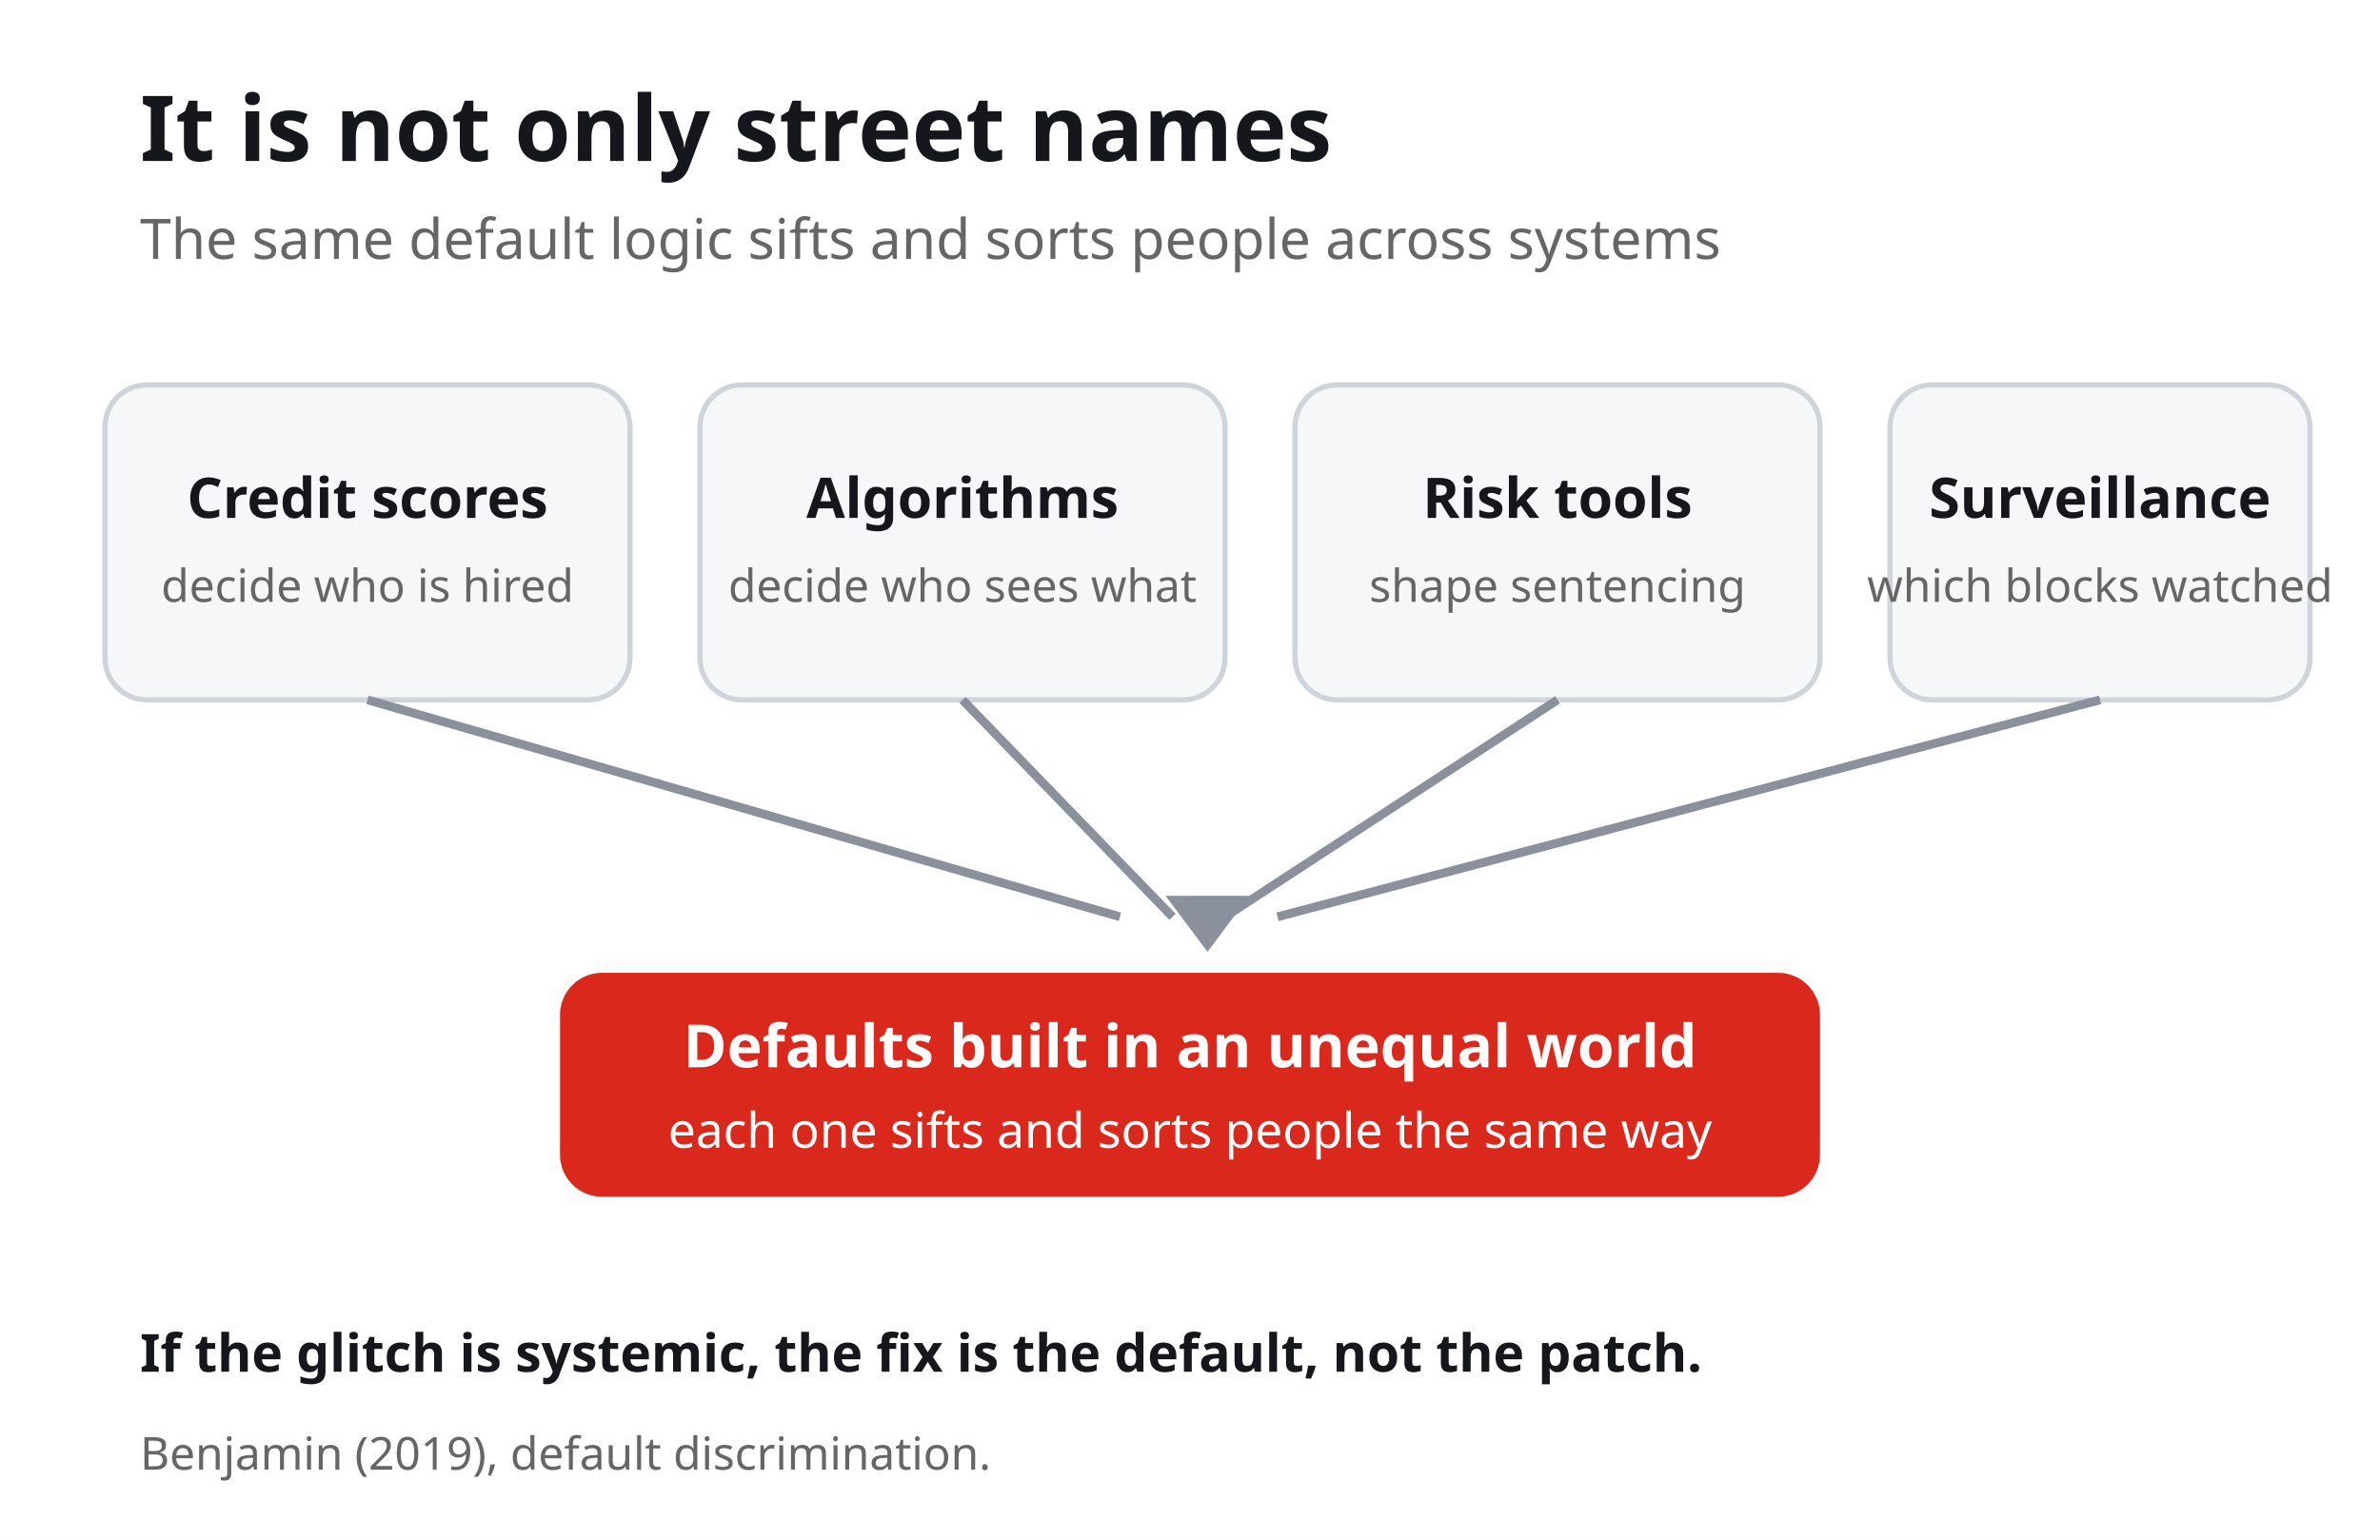
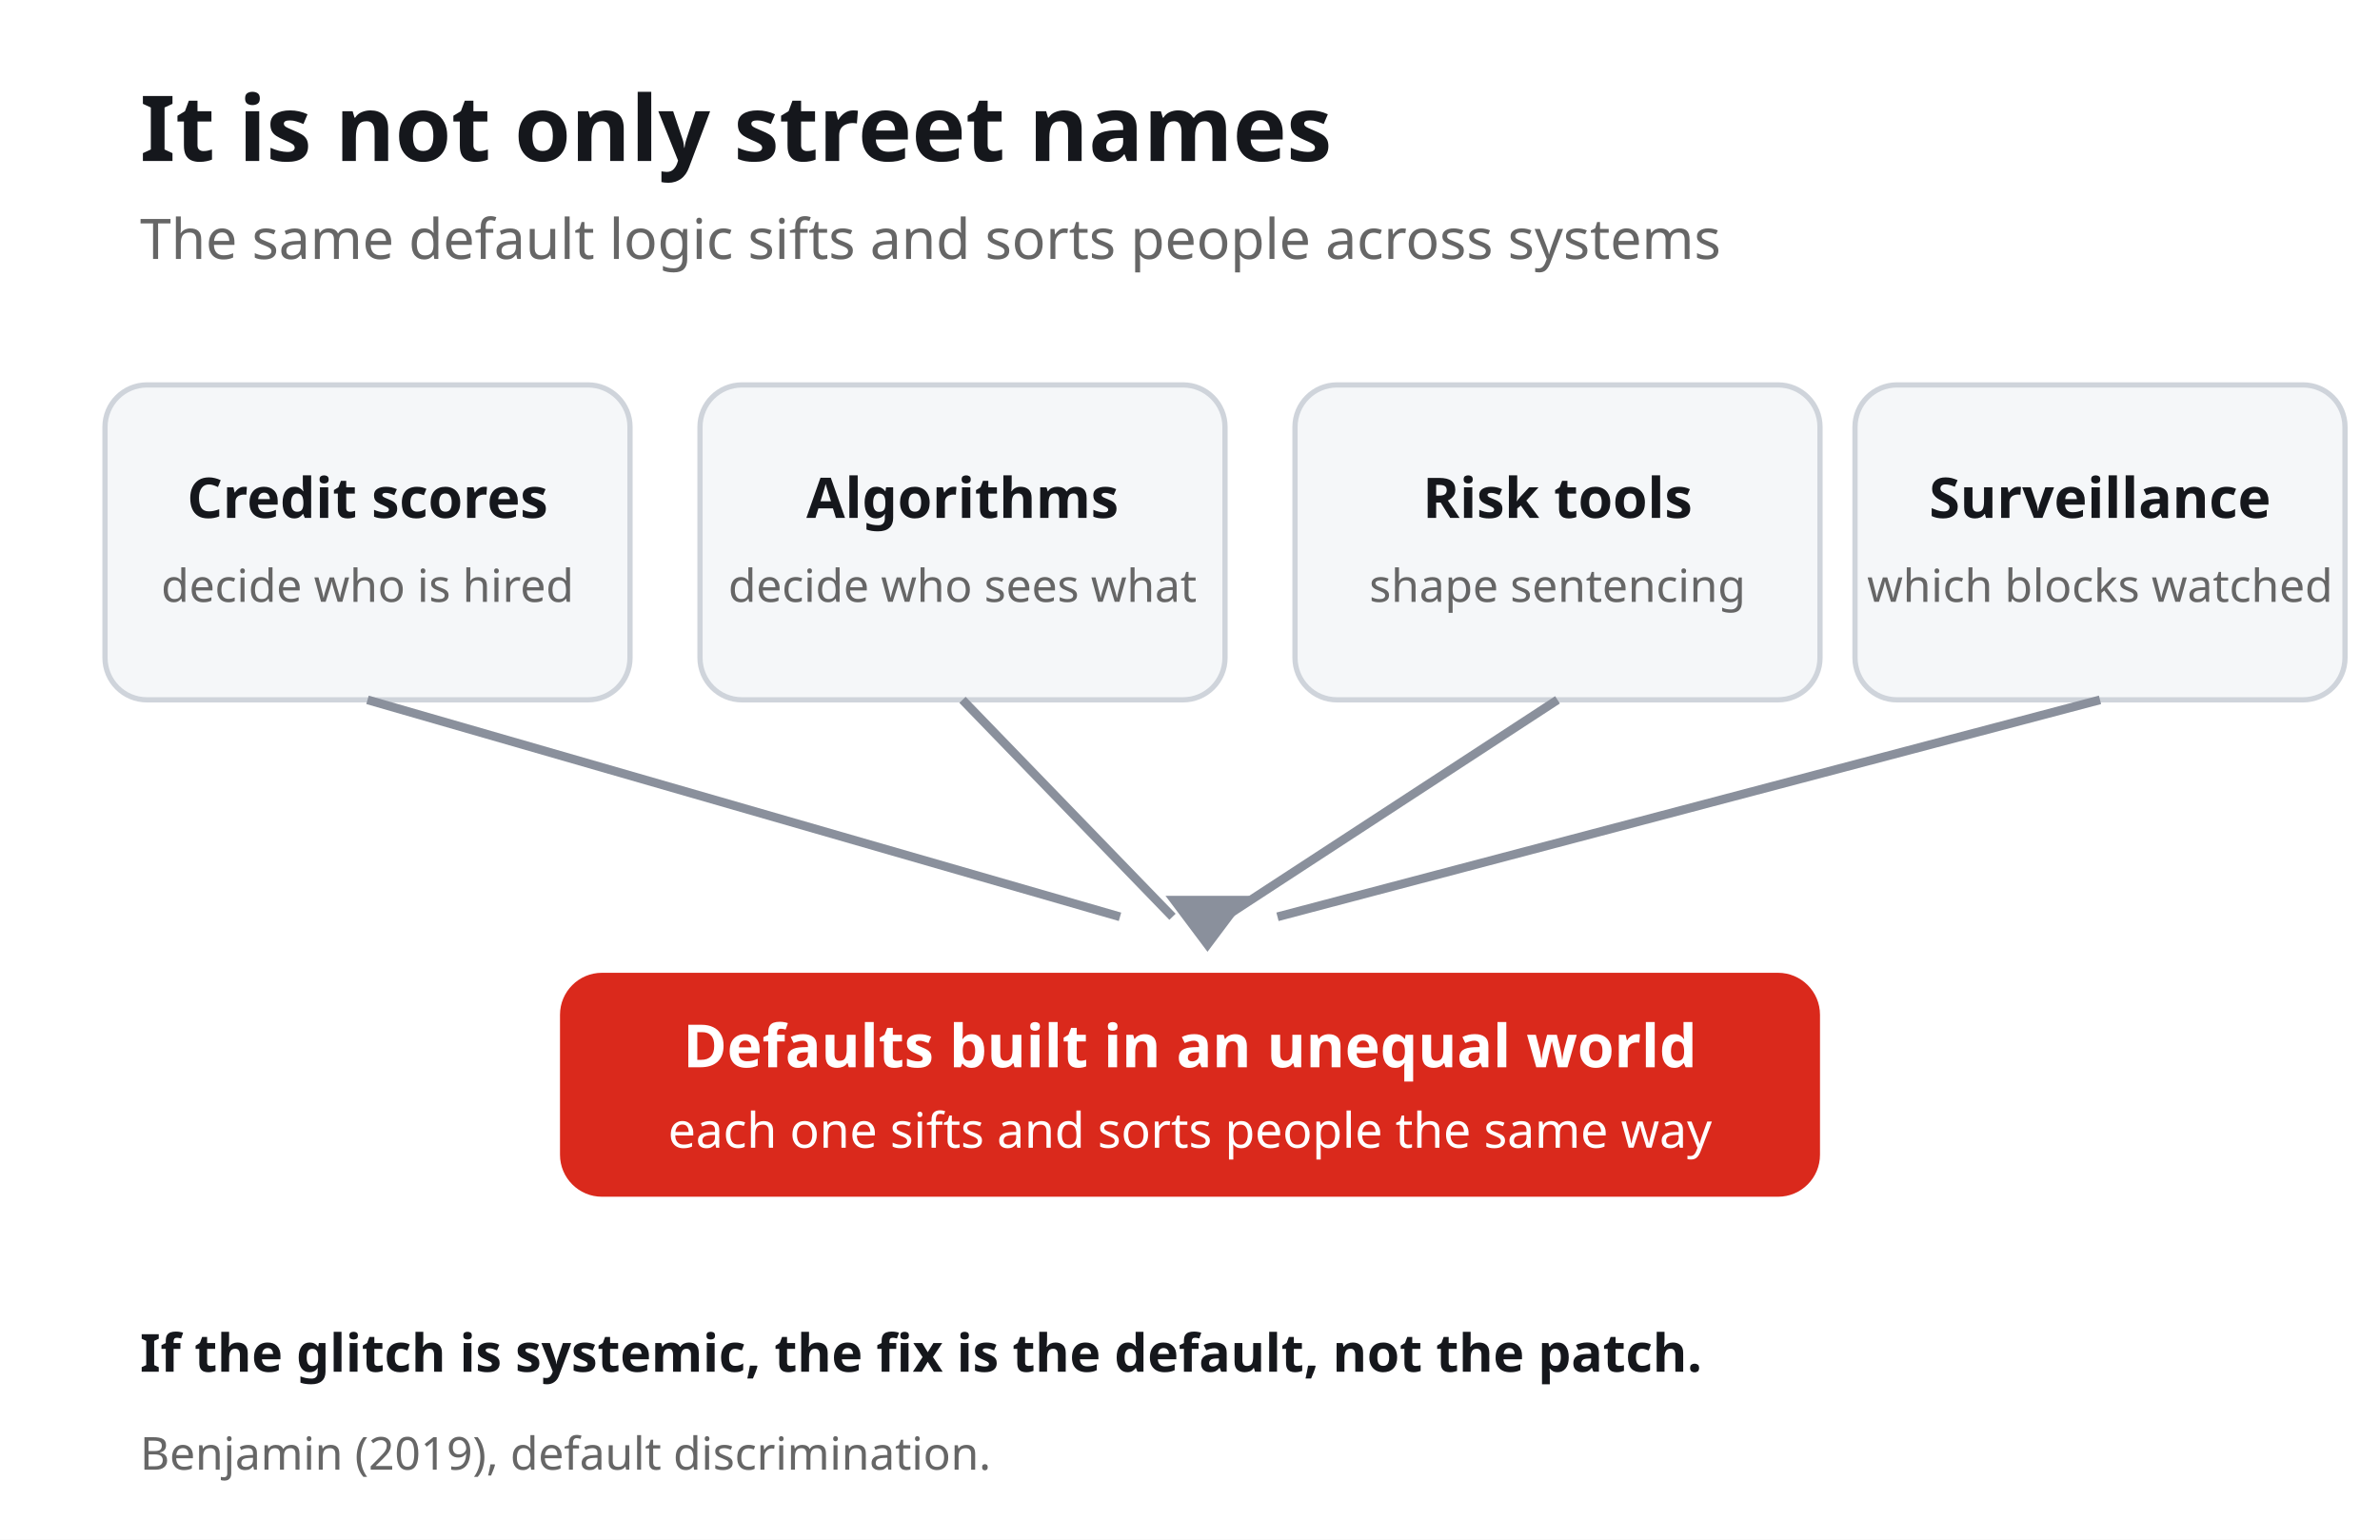
<svg xmlns="http://www.w3.org/2000/svg" viewBox="0 0 680 440" font-family="'IBM Plex Sans', 'Segoe UI', system-ui, sans-serif">
  <rect width="680" height="440" fill="#ffffff" />
  <text x="40" y="46" font-size="26" font-weight="700" fill="#15171C">It is not only street names</text>
  <text x="40" y="74" font-size="16" fill="#666">The same default logic sifts and sorts people across systems</text>
  <rect x="30" y="110" width="150" height="90" rx="12" fill="#f5f7f9" stroke="#cfd4db" stroke-width="1.5" />
  <text x="105" y="148" text-anchor="middle" font-size="16" font-weight="600" fill="#15171C">Credit scores</text>
  <text x="105" y="172" text-anchor="middle" font-size="13" fill="#666">decide who is hired</text>
  <rect x="200" y="110" width="150" height="90" rx="12" fill="#f5f7f9" stroke="#cfd4db" stroke-width="1.5" />
  <text x="275" y="148" text-anchor="middle" font-size="16" font-weight="600" fill="#15171C">Algorithms</text>
  <text x="275" y="172" text-anchor="middle" font-size="13" fill="#666">decide who sees what</text>
  <rect x="370" y="110" width="150" height="90" rx="12" fill="#f5f7f9" stroke="#cfd4db" stroke-width="1.5" />
  <text x="445" y="148" text-anchor="middle" font-size="16" font-weight="600" fill="#15171C">Risk tools</text>
  <text x="445" y="172" text-anchor="middle" font-size="13" fill="#666">shape sentencing</text>
-   <rect x="540" y="110" width="120" height="90" rx="12" fill="#f5f7f9" stroke="#cfd4db" stroke-width="1.5" />
+   <rect x="530" y="110" width="140" height="90" rx="12" fill="#f5f7f9" stroke="#cfd4db" stroke-width="1.5" />
  <text x="600" y="148" text-anchor="middle" font-size="16" font-weight="600" fill="#15171C">Surveillance</text>
  <text x="600" y="172" text-anchor="middle" font-size="13" fill="#666">which blocks watched</text>
  <line x1="105" y1="200" x2="320" y2="262" stroke="#8a909c" stroke-width="2.5" />
  <line x1="275" y1="200" x2="335" y2="262" stroke="#8a909c" stroke-width="2.5" />
  <line x1="445" y1="200" x2="350" y2="262" stroke="#8a909c" stroke-width="2.5" />
  <line x1="600" y1="200" x2="365" y2="262" stroke="#8a909c" stroke-width="2.5" />
  <polygon points="333,256 345,272 357,256" fill="#8a909c" />
  <rect x="160" y="278" width="360" height="64" rx="12" fill="#DA291C" />
  <text x="340" y="305" text-anchor="middle" font-size="17" font-weight="700" fill="#ffffff">Defaults built in an unequal world</text>
  <text x="340" y="328" text-anchor="middle" font-size="14" fill="#ffffff">each one sifts and sorts people the same way</text>
  <text x="40" y="392" font-size="15" font-weight="600" fill="#15171C">If the glitch is systemic, the fix is the default, not the patch.</text>
  <text x="40" y="420" font-size="13" fill="#666">Benjamin (2019), default discrimination.</text>
</svg>
